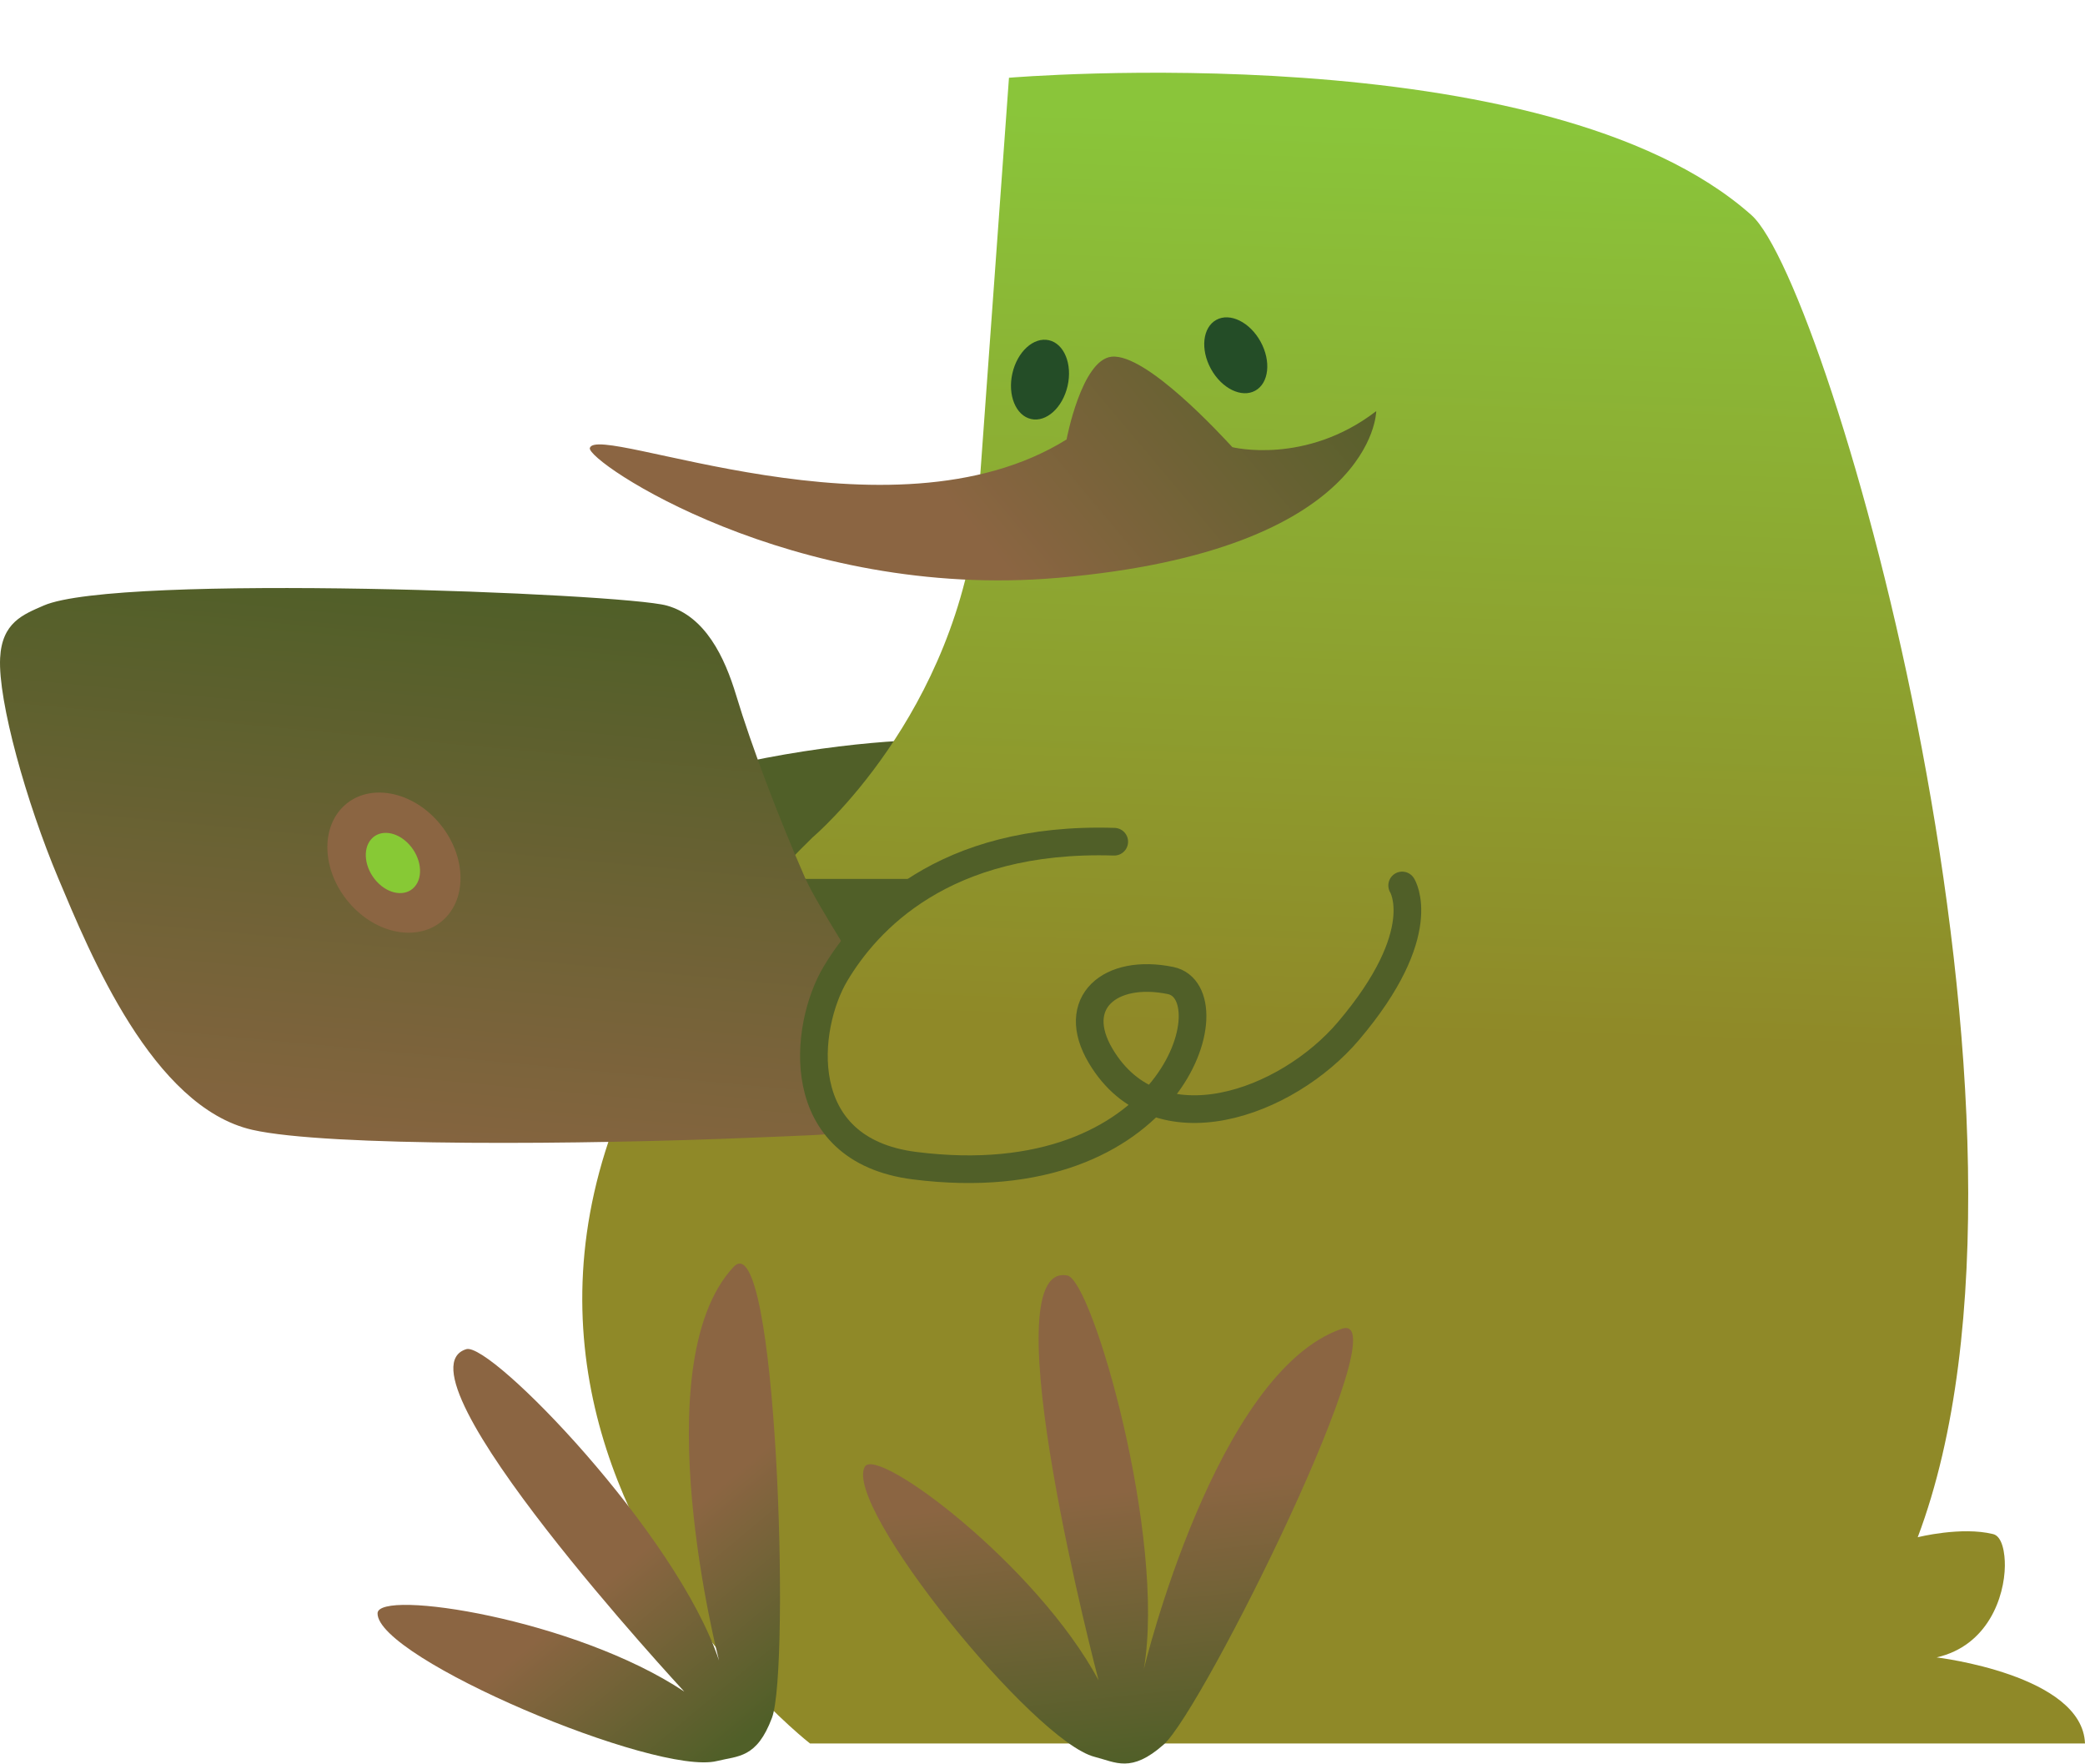
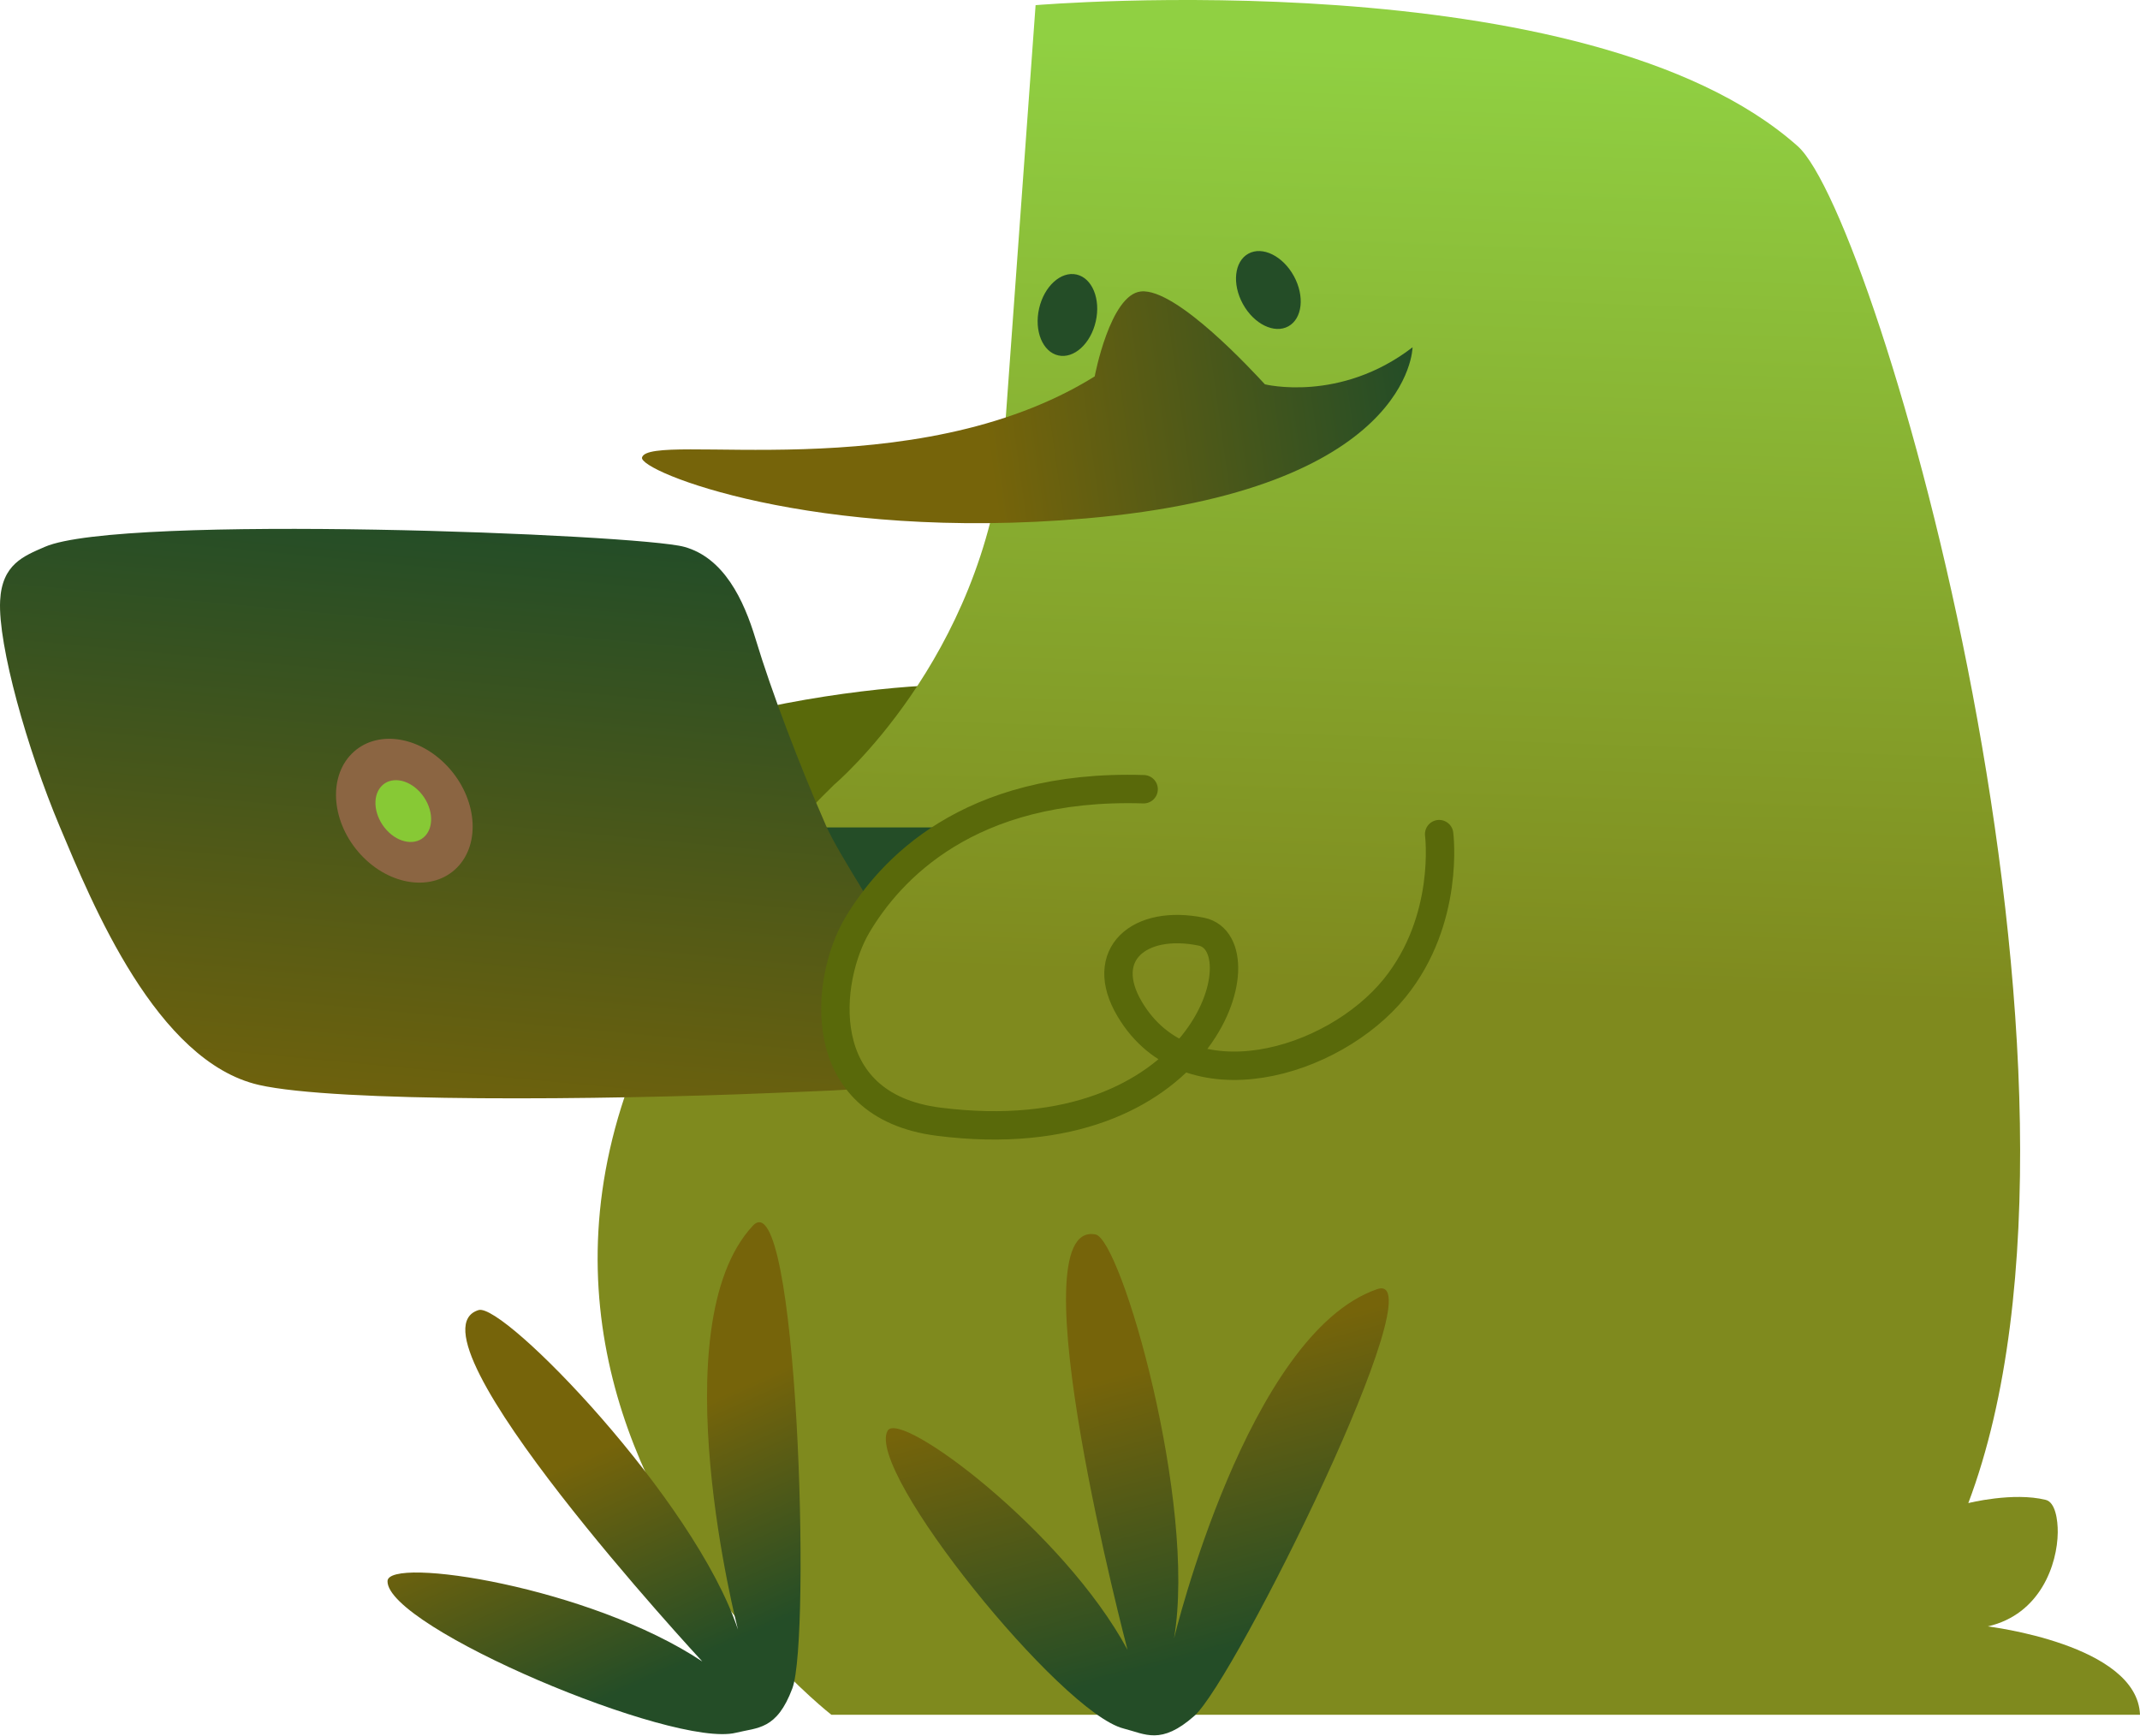
- <svg xmlns="http://www.w3.org/2000/svg" xmlns:xlink="http://www.w3.org/1999/xlink" width="150.758mm" height="127.508mm" viewBox="0 0 150.758 127.508" version="1.1" id="svg1" xml:space="preserve">
+ <svg xmlns="http://www.w3.org/2000/svg" xmlns:xlink="http://www.w3.org/1999/xlink" width="150.758mm" height="122.249mm" viewBox="0 0 150.758 122.249" version="1.1" id="svg1" xml:space="preserve">
  <defs id="defs1">
-     <linearGradient id="linearGradient49">
-       <stop style="stop-color:#8b6542;stop-opacity:1;" offset="0.445" id="stop48" />
-       <stop style="stop-color:#505f28;stop-opacity:1;" offset="1" id="stop49" />
+     <linearGradient id="linearGradient2">
+       <stop style="stop-color:#7f8a1e;stop-opacity:1;" offset="0.394" id="stop1" />
+       <stop style="stop-color:#90d042;stop-opacity:1;" offset="1" id="stop2" />
    </linearGradient>
-     <linearGradient id="linearGradient46">
-       <stop style="stop-color:#8b6542;stop-opacity:1;" offset="0.552" id="stop46" />
-       <stop style="stop-color:#505f28;stop-opacity:1;" offset="1" id="stop47" />
+     <linearGradient id="swatch24">
+       <stop style="stop-color:#8b6542;stop-opacity:1;" offset="0" id="stop24" />
+     </linearGradient>
+     <linearGradient id="swatch23">
+       <stop style="stop-color:#87c935;stop-opacity:1;" offset="0" id="stop23" />
+     </linearGradient>
+     <linearGradient id="swatch22">
+       <stop style="stop-color:#244d27;stop-opacity:1;" offset="0" id="stop22" />
+     </linearGradient>
+     <linearGradient id="swatch21">
+       <stop style="stop-color:#244d27;stop-opacity:1;" offset="0" id="stop21" />
+     </linearGradient>
+     <linearGradient id="swatch19">
+       <stop style="stop-color:#244d27;stop-opacity:1;" offset="0" id="stop19" />
+     </linearGradient>
+     <linearGradient id="swatch18">
+       <stop style="stop-color:#377339;stop-opacity:1;" offset="0" id="stop18" />
+     </linearGradient>
+     <linearGradient id="swatch17">
+       <stop style="stop-color:#5f4128;stop-opacity:1;" offset="0" id="stop17" />
+     </linearGradient>
+     <linearGradient id="swatch16">
+       <stop style="stop-color:#59690a;stop-opacity:1;" offset="0" id="stop16" />
+     </linearGradient>
+     <linearGradient id="linearGradient11">
+       <stop style="stop-color:#76640a;stop-opacity:1;" offset="0.279" id="stop10" />
+       <stop style="stop-color:#244d27;stop-opacity:1;" offset="0.861" id="stop11" />
    </linearGradient>
    <linearGradient id="linearGradient37">
-       <stop style="stop-color:#8b6542;stop-opacity:1;" offset="0.442" id="stop37" />
-       <stop style="stop-color:#505f28;stop-opacity:1;" offset="1" id="stop38" />
+       <stop style="stop-color:#76640a;stop-opacity:1;" offset="0.442" id="stop37" />
+       <stop style="stop-color:#244d27;stop-opacity:1;" offset="1" id="stop38" />
    </linearGradient>
    <linearGradient id="linearGradient35">
-       <stop style="stop-color:#8b6542;stop-opacity:1;" offset="0" id="stop35" />
-       <stop style="stop-color:#505f28;stop-opacity:1;" offset="0.902" id="stop36" />
+       <stop style="stop-color:#76640a;stop-opacity:1;" offset="0" id="stop35" />
+       <stop style="stop-color:#244d27;stop-opacity:1;" offset="0.902" id="stop36" />
    </linearGradient>
    <linearGradient id="linearGradient33">
-       <stop style="stop-color:#8f8928;stop-opacity:1;" offset="0.394" id="stop33" />
-       <stop style="stop-color:#8ac53a;stop-opacity:1;" offset="1" id="stop34" />
+       <stop style="stop-color:#6e9f18;stop-opacity:1;" offset="0.394" id="stop33" />
+       <stop style="stop-color:#87c935;stop-opacity:1;" offset="1" id="stop34" />
    </linearGradient>
    <linearGradient xlink:href="#linearGradient33" id="linearGradient34" x1="116.565" y1="198.1" x2="120.357" y2="89.509" gradientUnits="userSpaceOnUse" />
    <linearGradient xlink:href="#linearGradient35" id="linearGradient36" x1="-6.177" y1="182.08" x2="-0.336" y2="126.504" gradientUnits="userSpaceOnUse" />
    <linearGradient xlink:href="#linearGradient37" id="linearGradient38" x1="71.329" y1="133.064" x2="114.894" y2="96.509" gradientUnits="userSpaceOnUse" />
    <linearGradient xlink:href="#linearGradient49" id="linearGradient48" x1="100.3" y1="173.007" x2="104.004" y2="208.245" gradientUnits="userSpaceOnUse" />
    <linearGradient xlink:href="#linearGradient46" id="linearGradient50" gradientUnits="userSpaceOnUse" x1="52.365" y1="174.93" x2="63.904" y2="206.633" gradientTransform="rotate(-19.85326,68.29009,170.5236)" />
+     <linearGradient xlink:href="#linearGradient37" id="linearGradient5" x1="57.963" y1="176.876" x2="69.799" y2="203.46" gradientUnits="userSpaceOnUse" />
+     <linearGradient xlink:href="#linearGradient35" id="linearGradient13" gradientUnits="userSpaceOnUse" x1="-6.177" y1="182.08" x2="-0.336" y2="126.504" />
+     <linearGradient xlink:href="#linearGradient37" id="linearGradient14" gradientUnits="userSpaceOnUse" x1="67.521" y1="118.503" x2="121.278" y2="110.948" />
+     <linearGradient xlink:href="#linearGradient11" id="linearGradient15" gradientUnits="userSpaceOnUse" x1="97.567" y1="173.513" x2="106.737" y2="207.739" />
+     <linearGradient xlink:href="#swatch16" id="linearGradient16" x1="79.874" y1="153.463" x2="124.48" y2="153.463" gradientUnits="userSpaceOnUse" />
+     <linearGradient xlink:href="#swatch19" id="linearGradient20" gradientUnits="userSpaceOnUse" x1="44.286" y1="146.95" x2="48.38" y2="146.95" />
+     <linearGradient xlink:href="#swatch19" id="linearGradient21" x1="116.694" y1="84.061" x2="120.789" y2="84.061" gradientUnits="userSpaceOnUse" />
+     <linearGradient xlink:href="#swatch19" id="linearGradient22" x1="255.948" y1="255.136" x2="294.028" y2="255.136" gradientUnits="userSpaceOnUse" />
+     <linearGradient xlink:href="#swatch23" id="linearGradient23" x1="-61.217" y1="133.417" x2="-57.66" y2="133.417" gradientUnits="userSpaceOnUse" />
+     <linearGradient xlink:href="#swatch24" id="linearGradient26" gradientUnits="userSpaceOnUse" x1="-64.637" y1="136.685" x2="-55.919" y2="136.685" />
+     <linearGradient xlink:href="#swatch16" id="linearGradient27" gradientUnits="userSpaceOnUse" x1="54.909" y1="146.866" x2="88.741" y2="146.866" />
+     <linearGradient xlink:href="#linearGradient2" id="linearGradient1" gradientUnits="userSpaceOnUse" x1="116.565" y1="198.1" x2="120.357" y2="89.509" />
  </defs>
-   <g id="layer2" transform="translate(-22.03146,-80.77621)">
-     <path style="opacity:1;fill:#505f28;fill-opacity:1;stroke:none;stroke-width:2;stroke-linecap:round;stroke-dasharray:none;stroke-dashoffset:0;stroke-opacity:1;paint-order:normal" d="m 88.741,134.282 c -7.937,0.13 -33.727,3.579 -33.831,16.915 -0.125,16.027 28.366,3.773 28.366,3.773 z" id="path15" />
-     <path style="display:inline;opacity:1;fill:url(#linearGradient34);fill-opacity:1;stroke-width:0.265" d="m 94.986,86.398 c 0,0 38.837,-3.292 53.69,9.935 5.619,5.004 23.21,65.912 12.019,95.589 0,0 3.158,-0.797 5.456,-0.226 0.67,0.166 0.854,1.397 0.844,2.297 -0.025,2.221 -1.213,5.769 -4.933,6.617 0,0 10.543,1.255 10.727,6.223 H 80.599 c 0,0 -37.171,-28.89 0.184,-65.509 0,0 10.489,-8.833 11.961,-23.922 z" id="path1" />
-     <g id="g60" mask="none">
-       <path id="rect59" mask="none" style="display:inline;opacity:1;fill:#505f28;stroke-width:1.286;stroke-linecap:round;fill-opacity:1" transform="matrix(1,0,-0.8040204,0.5946017,0,0)" d="m 259.005,242.726 h 27.27 c 0.847,0 -1.477,4.446 -1.331,4.898 2.004,6.195 4.059,10.217 8.521,16.865 1.865,2.779 -1.363,3.057 -3.057,3.057 h -31.404 c -1.693,0 -3.057,-1.363 -3.057,-3.057 v -18.707 c 0,-1.693 1.363,-3.057 3.057,-3.057 z" />
-       <path id="path59" mask="none" style="display:inline;opacity:1;fill:url(#linearGradient36);fill-opacity:1;stroke-width:1.967;stroke-linecap:round" d="m -24.394,134.065 c 6.288,-2.516 42.189,-0.962 45.053,0 2.479,0.832 2.704,4.01 2.436,6.991 -0.353,3.922 -0.448,9.503 -0.272,14.155 0.044,1.163 0.395,2.919 0.78,4.912 0.519,2.681 -2.68,2.022 -5.961,10.852 -0.565,1.52 2.694,3.874 0.838,4.091 -1.856,0.216 -3.011,0.234 -7.069,0.413 -12.05,0.532 -30.872,0.717 -35.805,-0.615 -6.57,-1.774 -6.669,-13.718 -6.792,-19.594 -0.123,-5.876 0.735,-13.765 2.134,-17.121 1.155,-2.772 2.917,-3.387 4.658,-4.084 z" transform="matrix(1,0,0.3698349,0.9290975,0,0)" />
-       <ellipse style="opacity:1;mix-blend-mode:normal;fill:#8b6542;fill-opacity:1;stroke:none;stroke-width:1;stroke-linecap:round;stroke-dasharray:none;stroke-dashoffset:0;stroke-opacity:1;paint-order:normal" id="ellipse59" cx="-60.278" cy="136.685" rx="4.359" ry="5.462" transform="matrix(0.7029321,-0.711257,0.6795719,0.7336089,0,0)" />
-       <ellipse style="fill:#87c935;fill-opacity:1;stroke:none;stroke-width:0.697;stroke-linecap:round;stroke-dasharray:none;stroke-dashoffset:0;stroke-opacity:1;paint-order:normal" id="ellipse60" cx="-59.438" cy="133.417" rx="1.779" ry="2.329" transform="matrix(0.6625383,-0.749028,0.673241,0.7394231,0,0)" />
+   <g id="layer2" transform="translate(-22.03146,-86.03486)">
+     <path style="opacity:1;fill:url(#linearGradient27);fill-opacity:1;stroke:none;stroke-width:2;stroke-linecap:round;stroke-dasharray:none;stroke-dashoffset:0;stroke-opacity:1;paint-order:normal" d="m 88.741,134.282 c -7.937,0.13 -33.727,3.579 -33.831,16.915 -0.125,16.027 28.366,3.773 28.366,3.773 z" id="path15" />
+     <path style="display:inline;opacity:1;fill:url(#linearGradient1);stroke-width:0.265" d="m 94.986,86.398 c 0,0 38.837,-3.292 53.69,9.935 5.619,5.004 23.21,65.912 12.019,95.589 0,0 3.158,-0.797 5.456,-0.226 0.67,0.166 0.854,1.397 0.844,2.297 -0.025,2.221 -1.213,5.769 -4.933,6.617 0,0 10.543,1.255 10.727,6.223 H 80.599 c 0,0 -37.171,-28.89 0.184,-65.509 0,0 10.489,-8.833 11.961,-23.922 z" id="path1" />
+     <g id="g60" mask="none" style="display:inline">
+       <path id="rect59" mask="none" style="display:inline;opacity:1;fill:url(#linearGradient22);stroke-width:1.286;stroke-linecap:round" transform="matrix(1,0,-0.8040204,0.5946017,0,0)" d="m 259.005,242.726 h 27.27 c 0.847,0 -1.477,4.446 -1.331,4.898 2.004,6.195 4.059,10.217 8.521,16.865 1.865,2.779 -1.363,3.057 -3.057,3.057 h -31.404 c -1.693,0 -3.057,-1.363 -3.057,-3.057 v -18.707 c 0,-1.693 1.363,-3.057 3.057,-3.057 z" />
+       <path id="path59" mask="none" style="display:inline;opacity:1;fill:url(#linearGradient13);stroke-width:1.967;stroke-linecap:round" d="m -24.394,134.065 c 6.288,-2.516 42.189,-0.962 45.053,0 2.479,0.832 2.704,4.01 2.436,6.991 -0.353,3.922 -0.448,9.503 -0.272,14.155 0.044,1.163 0.395,2.919 0.78,4.912 0.519,2.681 -2.68,2.022 -5.961,10.852 -0.565,1.52 2.694,3.874 0.838,4.091 -1.856,0.216 -3.011,0.234 -7.069,0.413 -12.05,0.532 -30.872,0.717 -35.805,-0.615 -6.57,-1.774 -6.669,-13.718 -6.792,-19.594 -0.123,-5.876 0.735,-13.765 2.134,-17.121 1.155,-2.772 2.917,-3.387 4.658,-4.084 z" transform="matrix(1,0,0.3698349,0.9290975,0,0)" />
+       <ellipse style="opacity:1;mix-blend-mode:normal;fill:url(#linearGradient26);fill-opacity:1;stroke:none;stroke-width:1;stroke-linecap:round;stroke-dasharray:none;stroke-dashoffset:0;stroke-opacity:1;paint-order:normal" id="ellipse59" cx="-60.278" cy="136.685" rx="4.359" ry="5.462" transform="matrix(0.7029321,-0.711257,0.6795719,0.7336089,0,0)" />
+       <ellipse style="fill:url(#linearGradient23);fill-opacity:1;stroke:none;stroke-width:0.697;stroke-linecap:round;stroke-dasharray:none;stroke-dashoffset:0;stroke-opacity:1;paint-order:normal" id="ellipse60" cx="-59.438" cy="133.417" rx="1.779" ry="2.329" transform="matrix(0.6625383,-0.749028,0.673241,0.7394231,0,0)" />
    </g>
-     <g id="layer4">
-       <path style="display:inline;opacity:1;fill:url(#linearGradient38);fill-opacity:1;stroke-width:0.265" d="m 121.542,110.501 c 0,0 -0.081,10.064 -23.002,12.053 -19.243,1.67 -34.121,-8.434 -33.859,-9.385 0.519,-1.882 21.717,7.32 34.469,-0.617 0,0 1.083,-5.755 3.253,-5.985 2.504,-0.266 7.979,5.727 8.737,6.541 0,0 5.291,1.325 10.402,-2.607 z" id="path2" />
-       <path style="opacity:1;fill:url(#linearGradient48);fill-opacity:1;stroke:none;stroke-width:0.265" d="m 106.168,206.916 c 2.842,-2.507 17.25,-31.564 12.882,-30.065 -9.138,3.135 -14.313,24.608 -14.313,24.608 1.626,-9.53 -3.718,-28.108 -5.528,-28.461 -5.752,-1.119 2.254,29.262 2.254,29.262 -4.508,-8.373 -16.045,-16.983 -16.903,-15.432 -1.575,2.848 12.219,19.857 16.62,20.973 1.542,0.391 2.635,1.19 4.988,-0.886 z" id="path3" />
-       <path style="opacity:1;fill:url(#linearGradient50);fill-opacity:1;stroke:none;stroke-width:0.265" d="m 77.851,204.974 c 1.327,-3.55 0.364,-35.968 -2.785,-32.59 -6.587,7.066 -1.046,28.449 -1.046,28.449 -3.05,-9.174 -16.51,-23.05 -18.273,-22.509 -5.601,1.72 15.761,24.757 15.761,24.757 -7.919,-5.265 -22.15,-7.433 -22.177,-5.66 -0.049,3.254 20.127,11.769 24.536,10.682 1.545,-0.381 2.885,-0.19 3.984,-3.129 z" id="path6" />
+     <g id="layer4" style="display:inline;fill:none">
+       <path style="display:inline;opacity:1;fill:url(#linearGradient14);stroke-width:0.265" d="m 121.542,110.501 c 0,0 -0.081,10.064 -23.002,12.053 -19.243,1.67 -31.541,-3.34 -31.279,-4.292 0.519,-1.882 19.138,2.227 31.889,-5.71 0,0 1.083,-5.755 3.253,-5.985 2.504,-0.266 7.979,5.727 8.737,6.541 0,0 5.291,1.325 10.402,-2.607 z" id="path2" />
+       <path style="opacity:1;fill:url(#linearGradient5);fill-opacity:1;stroke:none;stroke-width:0.265" d="m 77.851,204.974 c 1.327,-3.55 0.364,-35.968 -2.785,-32.59 -6.587,7.066 -1.046,28.449 -1.046,28.449 -3.05,-9.174 -16.51,-23.05 -18.273,-22.509 -5.601,1.72 15.761,24.757 15.761,24.757 -7.919,-5.265 -22.15,-7.433 -22.177,-5.66 -0.049,3.254 20.127,11.769 24.536,10.682 1.545,-0.381 2.885,-0.19 3.984,-3.129 z" id="path6" />
+       <path style="display:inline;opacity:1;fill:url(#linearGradient15);fill-opacity:1;stroke:none;stroke-width:0.265" d="m 106.168,206.916 c 2.842,-2.507 17.25,-31.564 12.882,-30.065 -9.138,3.135 -14.313,24.608 -14.313,24.608 1.626,-9.53 -3.718,-28.108 -5.528,-28.461 -5.752,-1.119 2.254,29.262 2.254,29.262 -4.508,-8.373 -16.045,-16.983 -16.903,-15.432 -1.575,2.848 12.219,19.857 16.62,20.973 1.542,0.391 2.635,1.19 4.988,-0.886 z" id="path3" transform="translate(-8.5416662e-8)" />
    </g>
-     <g id="layer5">
-       <ellipse style="opacity:1;fill:#244d27;fill-opacity:1;stroke-width:0.249" id="path5" cx="118.742" cy="84.061" rx="2.047" ry="2.921" transform="rotate(12.76733)" />
-       <ellipse style="opacity:1;fill:#244d27;fill-opacity:1;stroke-width:0.249" id="path5-5" ry="2.921" rx="2.047" cy="146.95" cx="46.333" transform="rotate(-28.79392)" />
-       <path style="opacity:1;fill:none;stroke:#505f28;stroke-width:2;stroke-linecap:round;stroke-dasharray:none;stroke-dashoffset:0;stroke-opacity:1;paint-order:normal" d="m 123.416,144.797 c 0,0 2.172,3.393 -3.885,10.526 -4.442,5.232 -13.817,8.679 -17.909,1.808 -2.299,-3.86 0.677,-6.359 5.046,-5.461 4.369,0.898 0.239,15.764 -18.513,13.386 -8.995,-1.141 -7.97,-10.084 -5.725,-13.858 2.245,-3.773 7.742,-9.954 20.168,-9.564" id="path7" />
+     <g id="layer5" style="display:inline">
+       <ellipse style="opacity:1;fill:url(#linearGradient21);fill-opacity:1;stroke-width:0.249" id="path5" cx="118.742" cy="84.061" rx="2.047" ry="2.921" transform="rotate(12.76733)" />
+       <ellipse style="opacity:1;fill:url(#linearGradient20);fill-opacity:1;stroke-width:0.249" id="path5-5" ry="2.921" rx="2.047" cy="146.95" cx="46.333" transform="rotate(-28.79392)" />
+       <path style="opacity:1;fill:none;stroke:url(#linearGradient16);stroke-width:2;stroke-linecap:round;stroke-dasharray:none;stroke-dashoffset:0;stroke-opacity:1;paint-order:normal" d="m 123.416,144.797 c 0,0 0.779,6.018 -3.135,10.847 -4.322,5.332 -14.567,8.358 -18.659,1.486 -2.299,-3.86 0.677,-6.359 5.046,-5.461 4.369,0.898 0.239,15.764 -18.513,13.386 -8.995,-1.141 -7.97,-10.084 -5.725,-13.858 2.245,-3.773 7.742,-9.954 20.168,-9.564" id="path7" />
    </g>
  </g>
</svg>
